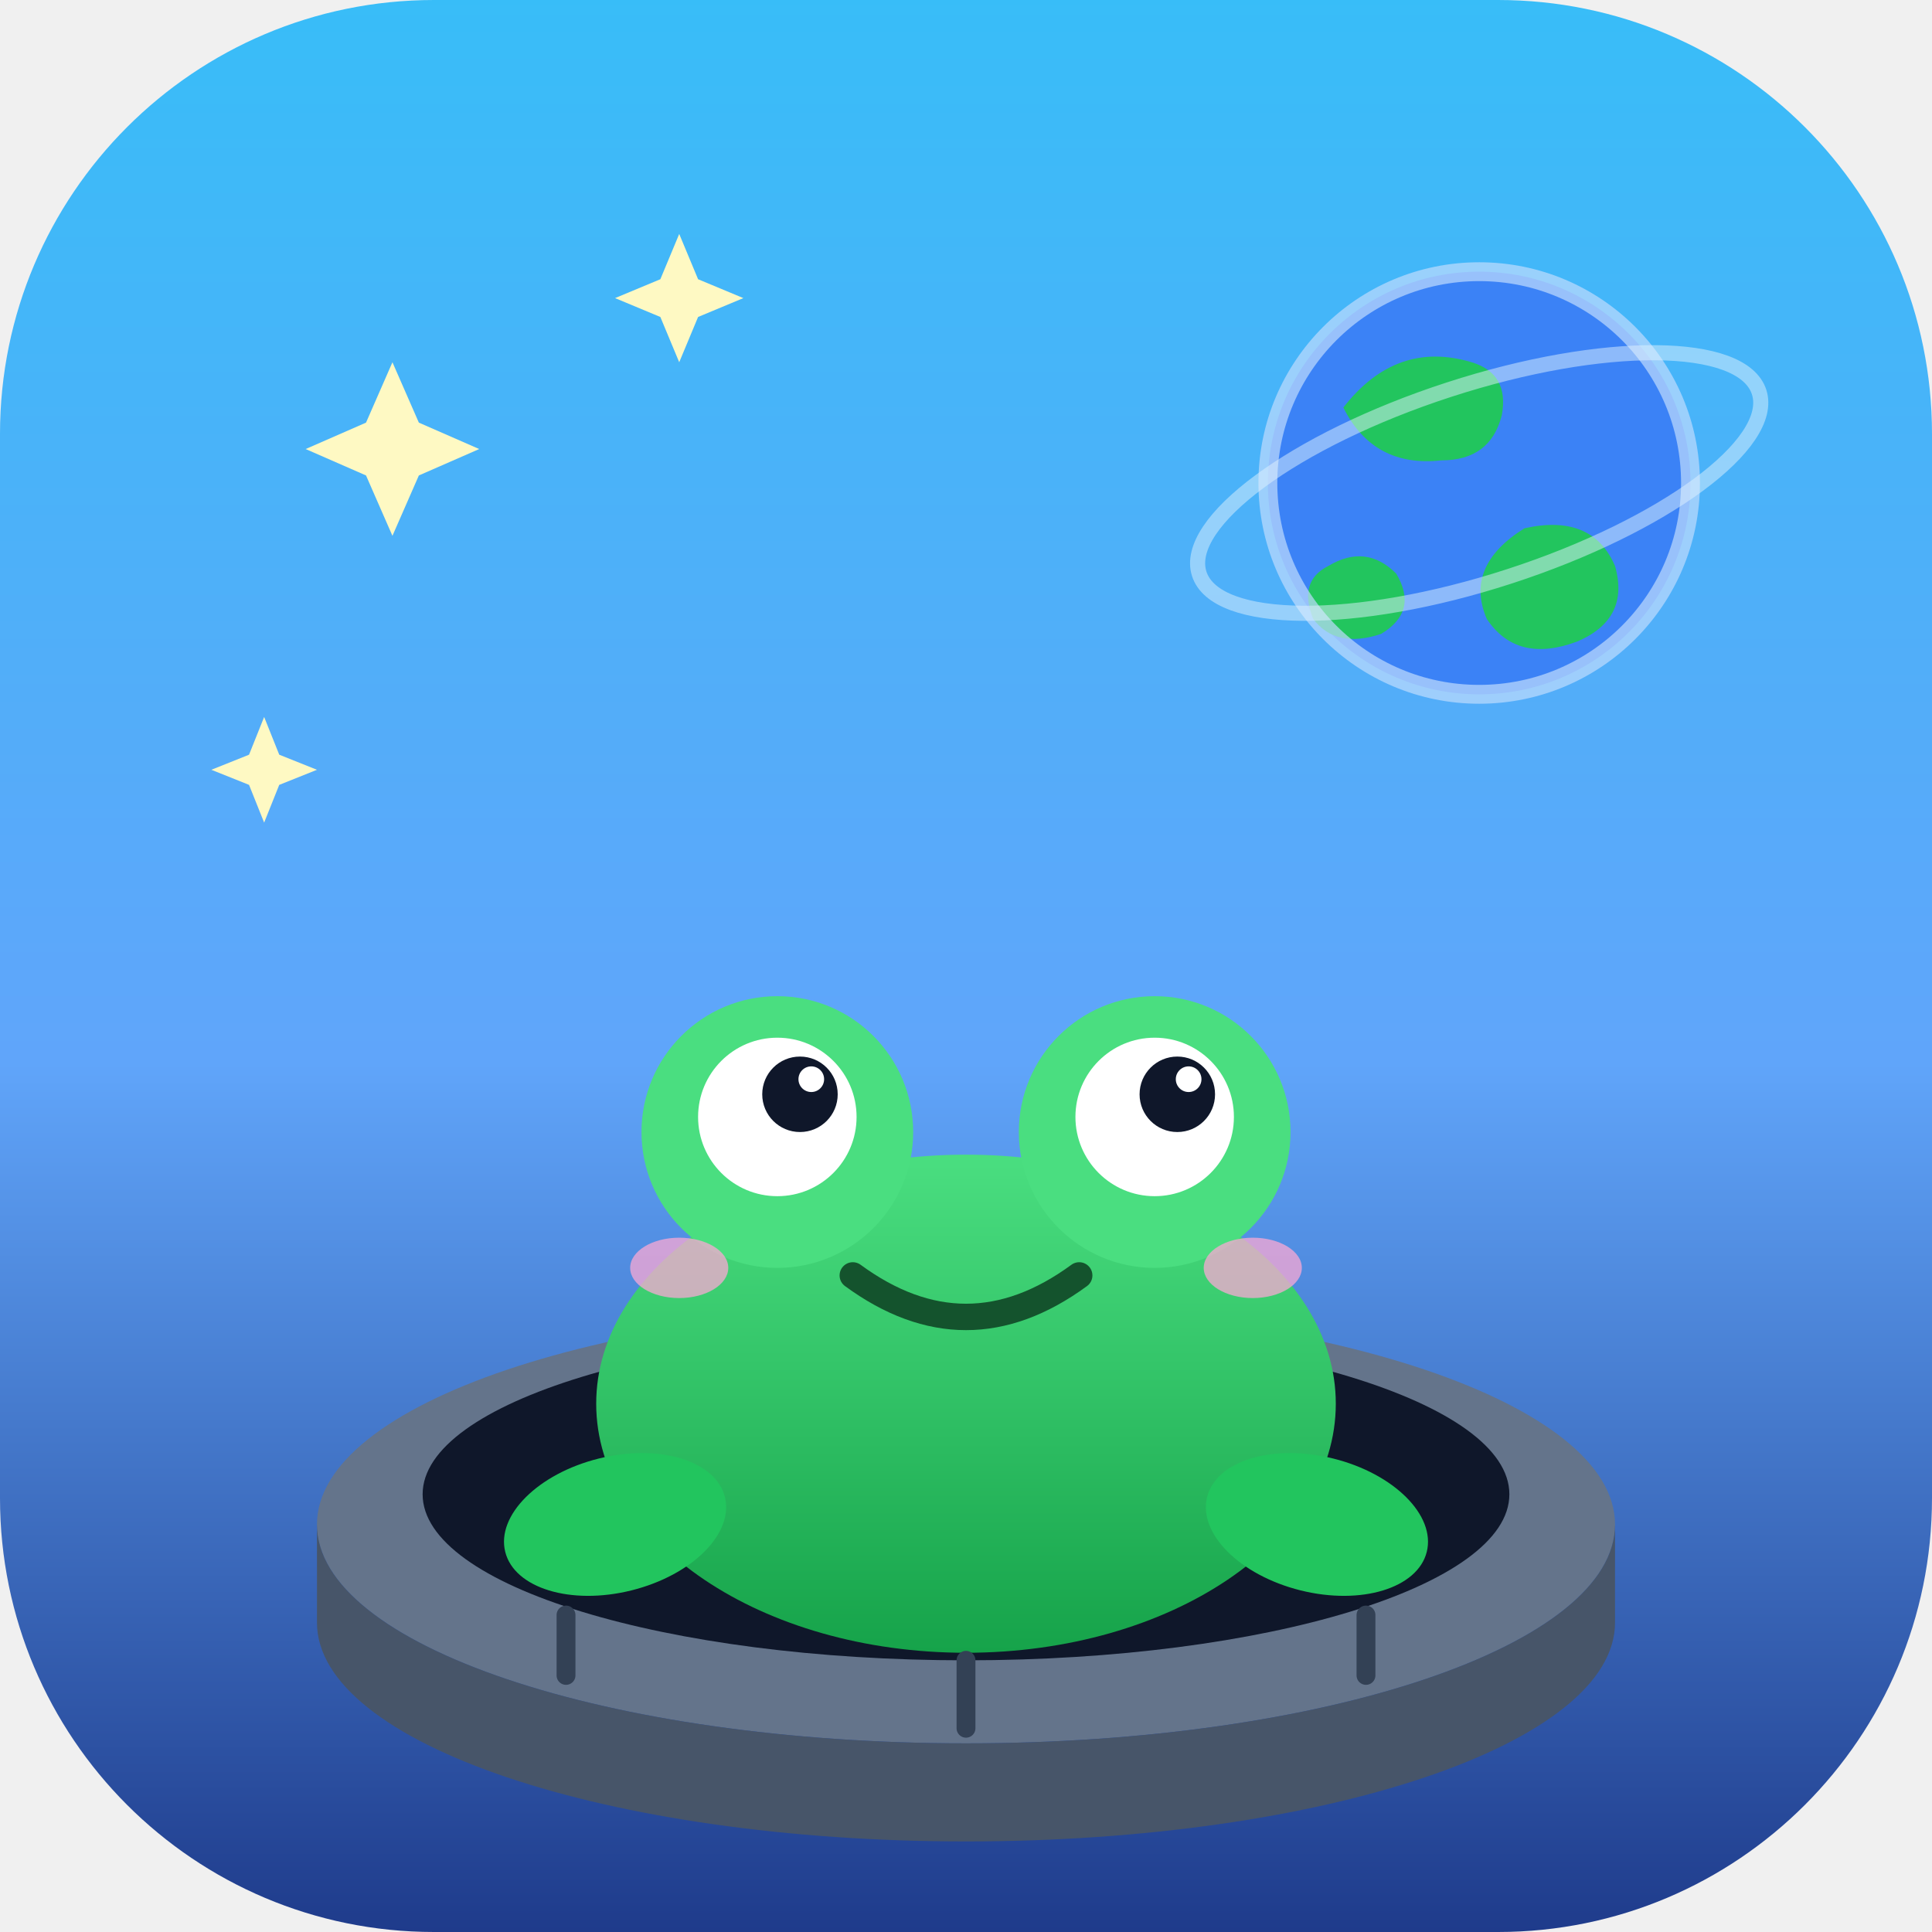
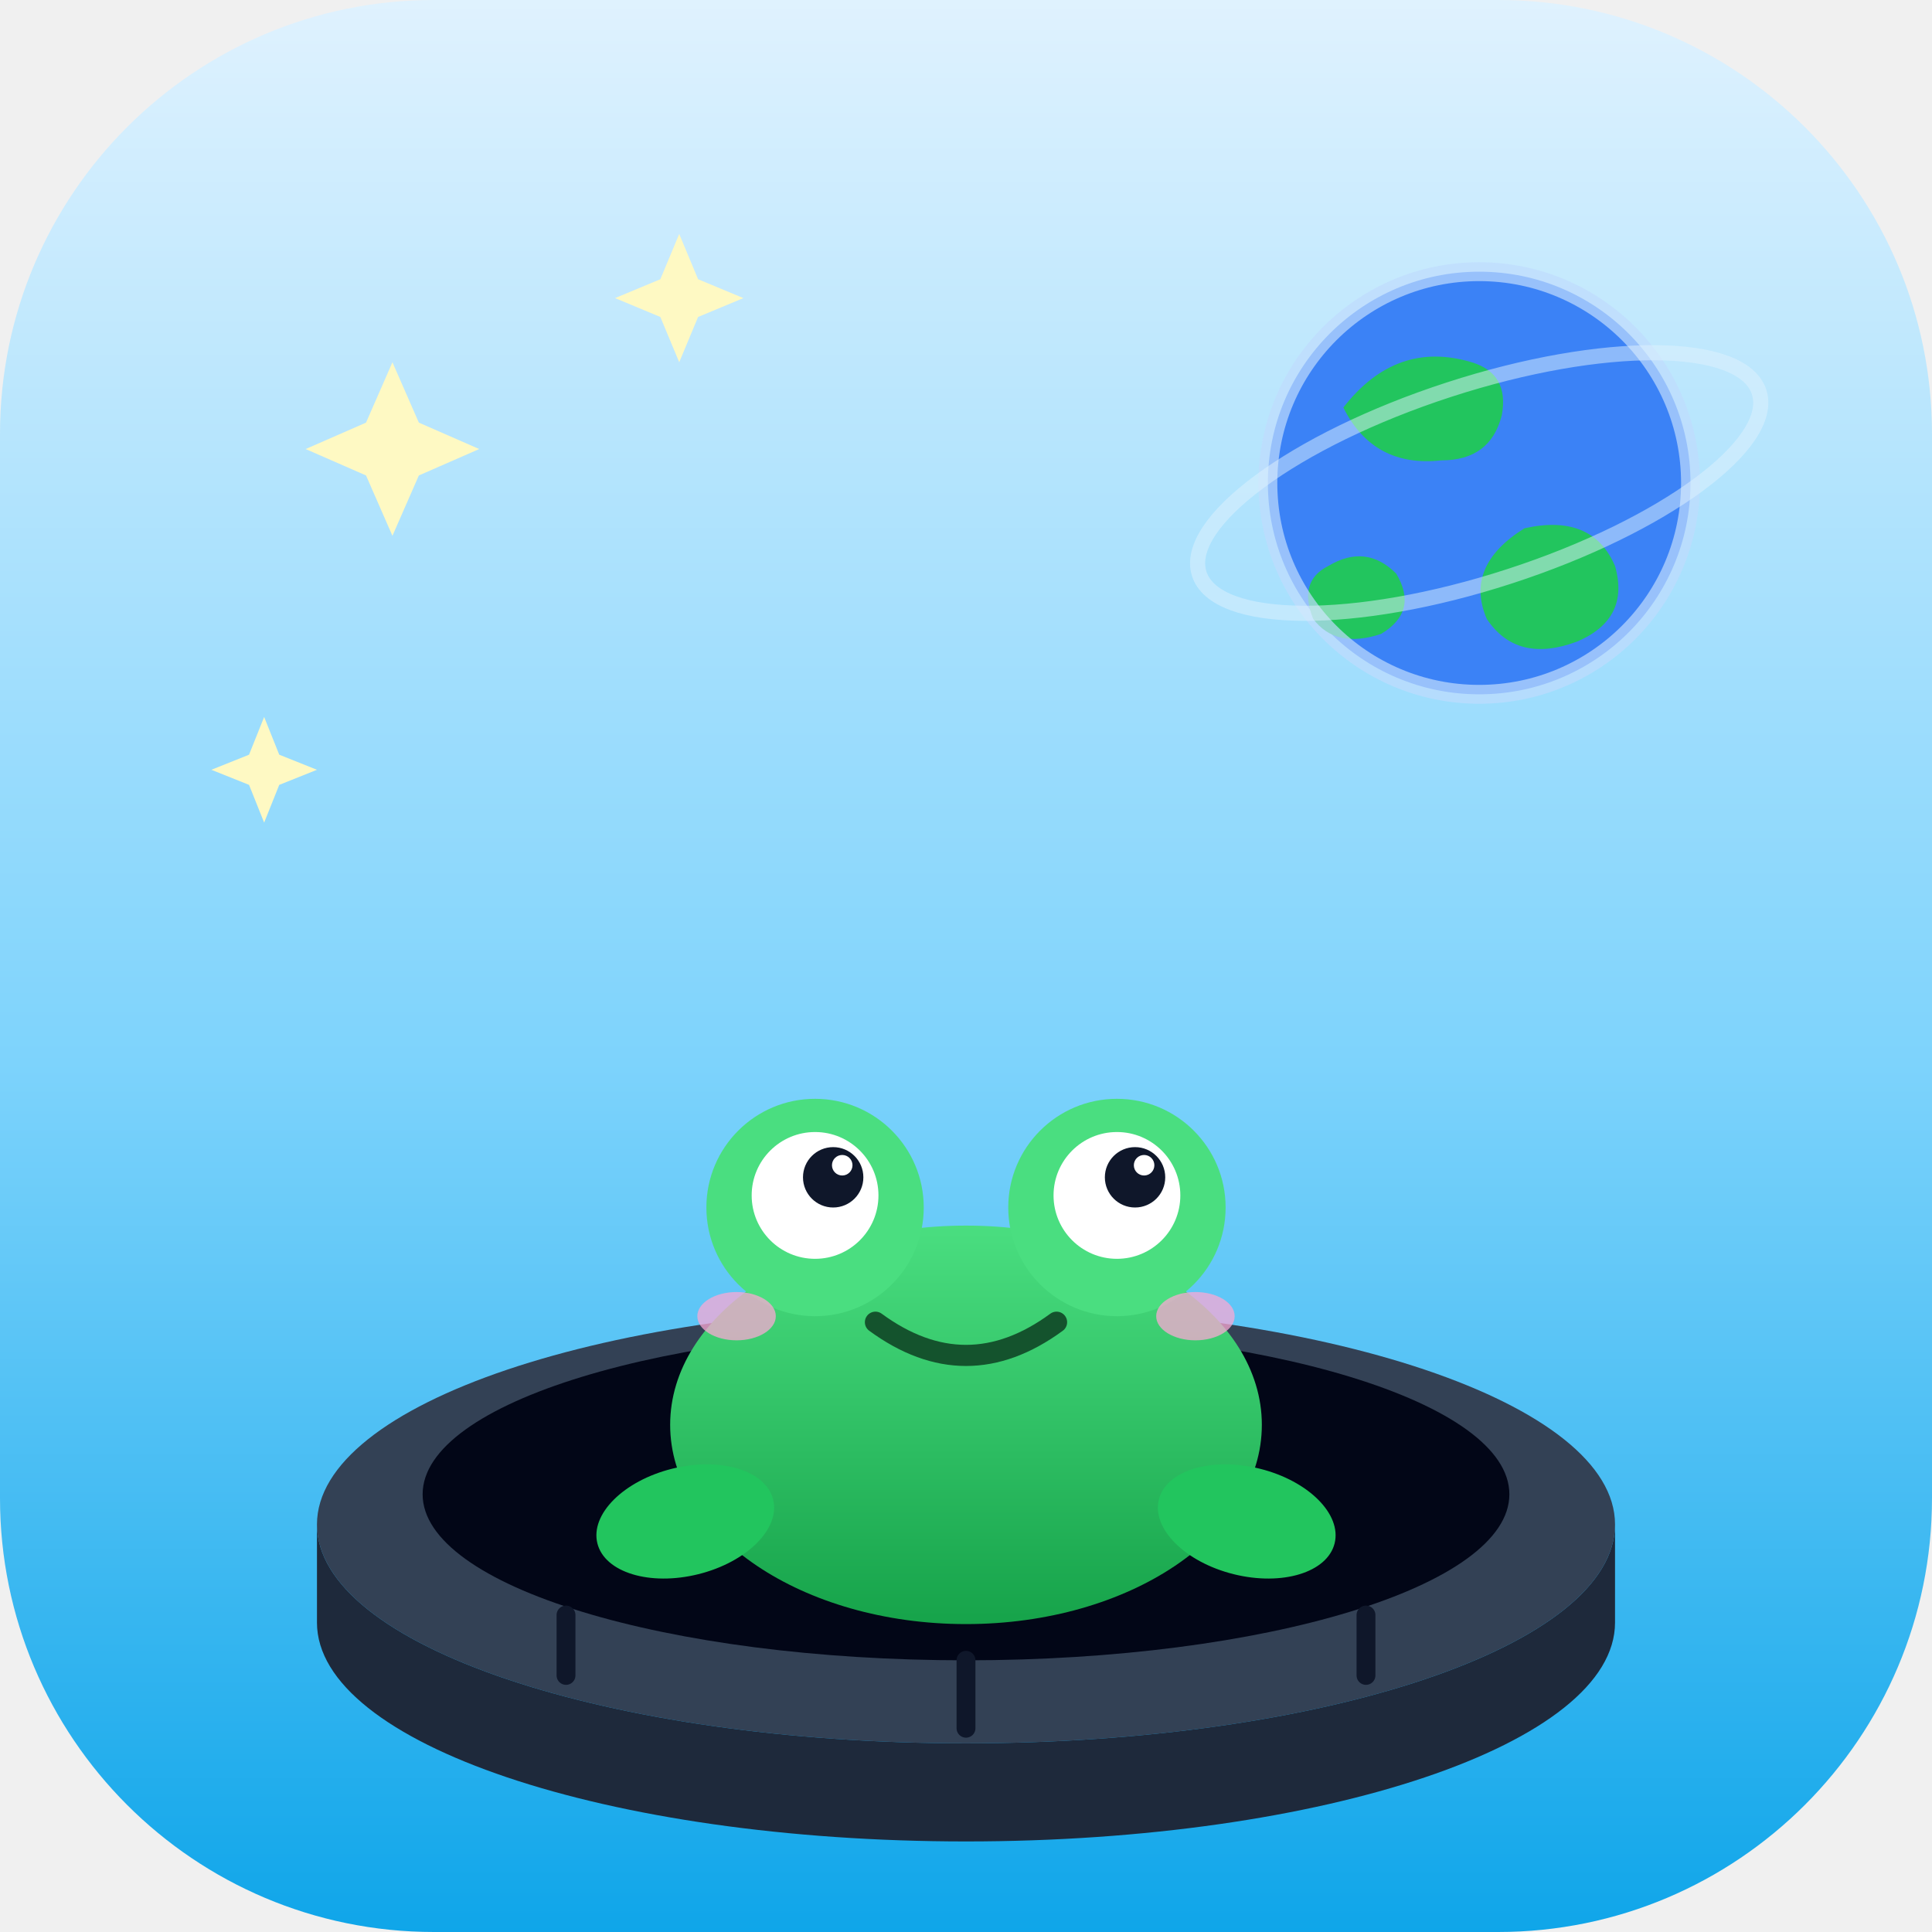
<svg xmlns="http://www.w3.org/2000/svg" viewBox="0 0 512 512">
  <defs>
    <linearGradient id="sky" x1="0" y1="0" x2="0" y2="1">
-       <stop offset="0" stop-color="#38bdf8" />
-       <stop offset="0.55" stop-color="#60a5fa" />
-       <stop offset="1" stop-color="#1e3a8a" />
+       <stop offset="0" stop-color="#e0f2fe" />
+       <stop offset="0.55" stop-color="#7dd3fc" />
+       <stop offset="1" stop-color="#0ea5e9" />
    </linearGradient>
    <linearGradient id="frogBody" x1="0" y1="0" x2="0" y2="1">
      <stop offset="0" stop-color="#4ade80" />
      <stop offset="1" stop-color="#16a34a" />
    </linearGradient>
  </defs>
  <rect width="512" height="512" rx="115" fill="url(#sky)" />
  <g fill="#fef9c3">
    <path d="M104 96 l7 16 16 7 -16 7 -7 16 -7 -16 -16 -7 16 -7 z" />
    <path d="M180 62 l5 12 12 5 -12 5 -5 12 -5 -12 -12 -5 12 -5 z" />
    <path d="M70 190 l4 10 10 4 -10 4 -4 10 -4 -10 -10 -4 10 -4 z" />
  </g>
  <g>
    <circle cx="392" cy="128" r="56" fill="#3b82f6" />
    <path d="M356 108 q14 -18 34 -12 q10 3 8 14 q-3 12 -16 12 q-18 2 -26 -14 z" fill="#22c55e" />
    <path d="M404 140 q18 -4 24 10 q4 14 -10 20 q-16 6 -24 -6 q-6 -14 10 -24 z" fill="#22c55e" />
    <path d="M352 150 q10 -6 18 2 q6 10 -4 16 q-12 4 -18 -4 q-4 -10 4 -14 z" fill="#22c55e" />
    <circle cx="392" cy="128" r="56" fill="none" stroke="#bfdbfe" stroke-width="5" opacity="0.7" />
    <ellipse cx="392" cy="128" rx="78" ry="26" fill="none" stroke="#e0f2fe" stroke-width="4" opacity="0.5" transform="rotate(-18 392 128)" />
  </g>
-   <ellipse cx="256" cy="404" rx="172" ry="58" fill="#64748b" />
-   <ellipse cx="256" cy="396" rx="144" ry="44" fill="#0f172a" />
-   <g>
+   <ellipse cx="256" cy="404" rx="172" ry="58" fill="#334155" />
+   <ellipse cx="256" cy="396" rx="144" ry="44" fill="#020617" />
+   <g transform="translate(256 400) scale(0.8) translate(-256 -400)">
    <ellipse cx="256" cy="372" rx="98" ry="66" fill="url(#frogBody)" />
    <circle cx="206" cy="300" r="36" fill="#4ade80" />
    <circle cx="306" cy="300" r="36" fill="#4ade80" />
    <circle cx="206" cy="296" r="21" fill="#ffffff" />
    <circle cx="306" cy="296" r="21" fill="#ffffff" />
    <circle cx="212" cy="290" r="10" fill="#0f172a" />
    <circle cx="312" cy="290" r="10" fill="#0f172a" />
    <circle cx="215" cy="286" r="3.4" fill="#ffffff" />
    <circle cx="315" cy="286" r="3.4" fill="#ffffff" />
    <ellipse cx="180" cy="336" rx="13" ry="8" fill="#f9a8d4" opacity="0.75" />
    <ellipse cx="332" cy="336" rx="13" ry="8" fill="#f9a8d4" opacity="0.75" />
    <path d="M226 338 q30 22 60 0" fill="none" stroke="#14532d" stroke-width="7" stroke-linecap="round" />
  </g>
-   <path d="M84 404 a172 58 0 0 0 344 0 l0 26 a172 58 0 0 1 -344 0 z" fill="#475569" />
-   <g stroke="#334155" stroke-width="5" stroke-linecap="round">
+   <path d="M84 404 a172 58 0 0 0 344 0 l0 26 a172 58 0 0 1 -344 0 z" fill="#1e293b" />
+   <g stroke="#0f172a" stroke-width="5" stroke-linecap="round">
    <path d="M150 428 l0 16" />
    <path d="M256 440 l0 18" />
    <path d="M362 428 l0 16" />
  </g>
-   <ellipse cx="163" cy="404" rx="30" ry="18" fill="#22c55e" transform="rotate(-14 163 404)" />
-   <ellipse cx="349" cy="404" rx="30" ry="18" fill="#22c55e" transform="rotate(14 349 404)" />
+   <g transform="translate(256 400) scale(0.8) translate(-256 -400)">
+     <ellipse cx="163" cy="404" rx="30" ry="18" fill="#22c55e" transform="rotate(-14 163 404)" />
+     <ellipse cx="349" cy="404" rx="30" ry="18" fill="#22c55e" transform="rotate(14 349 404)" />
+   </g>
</svg>
